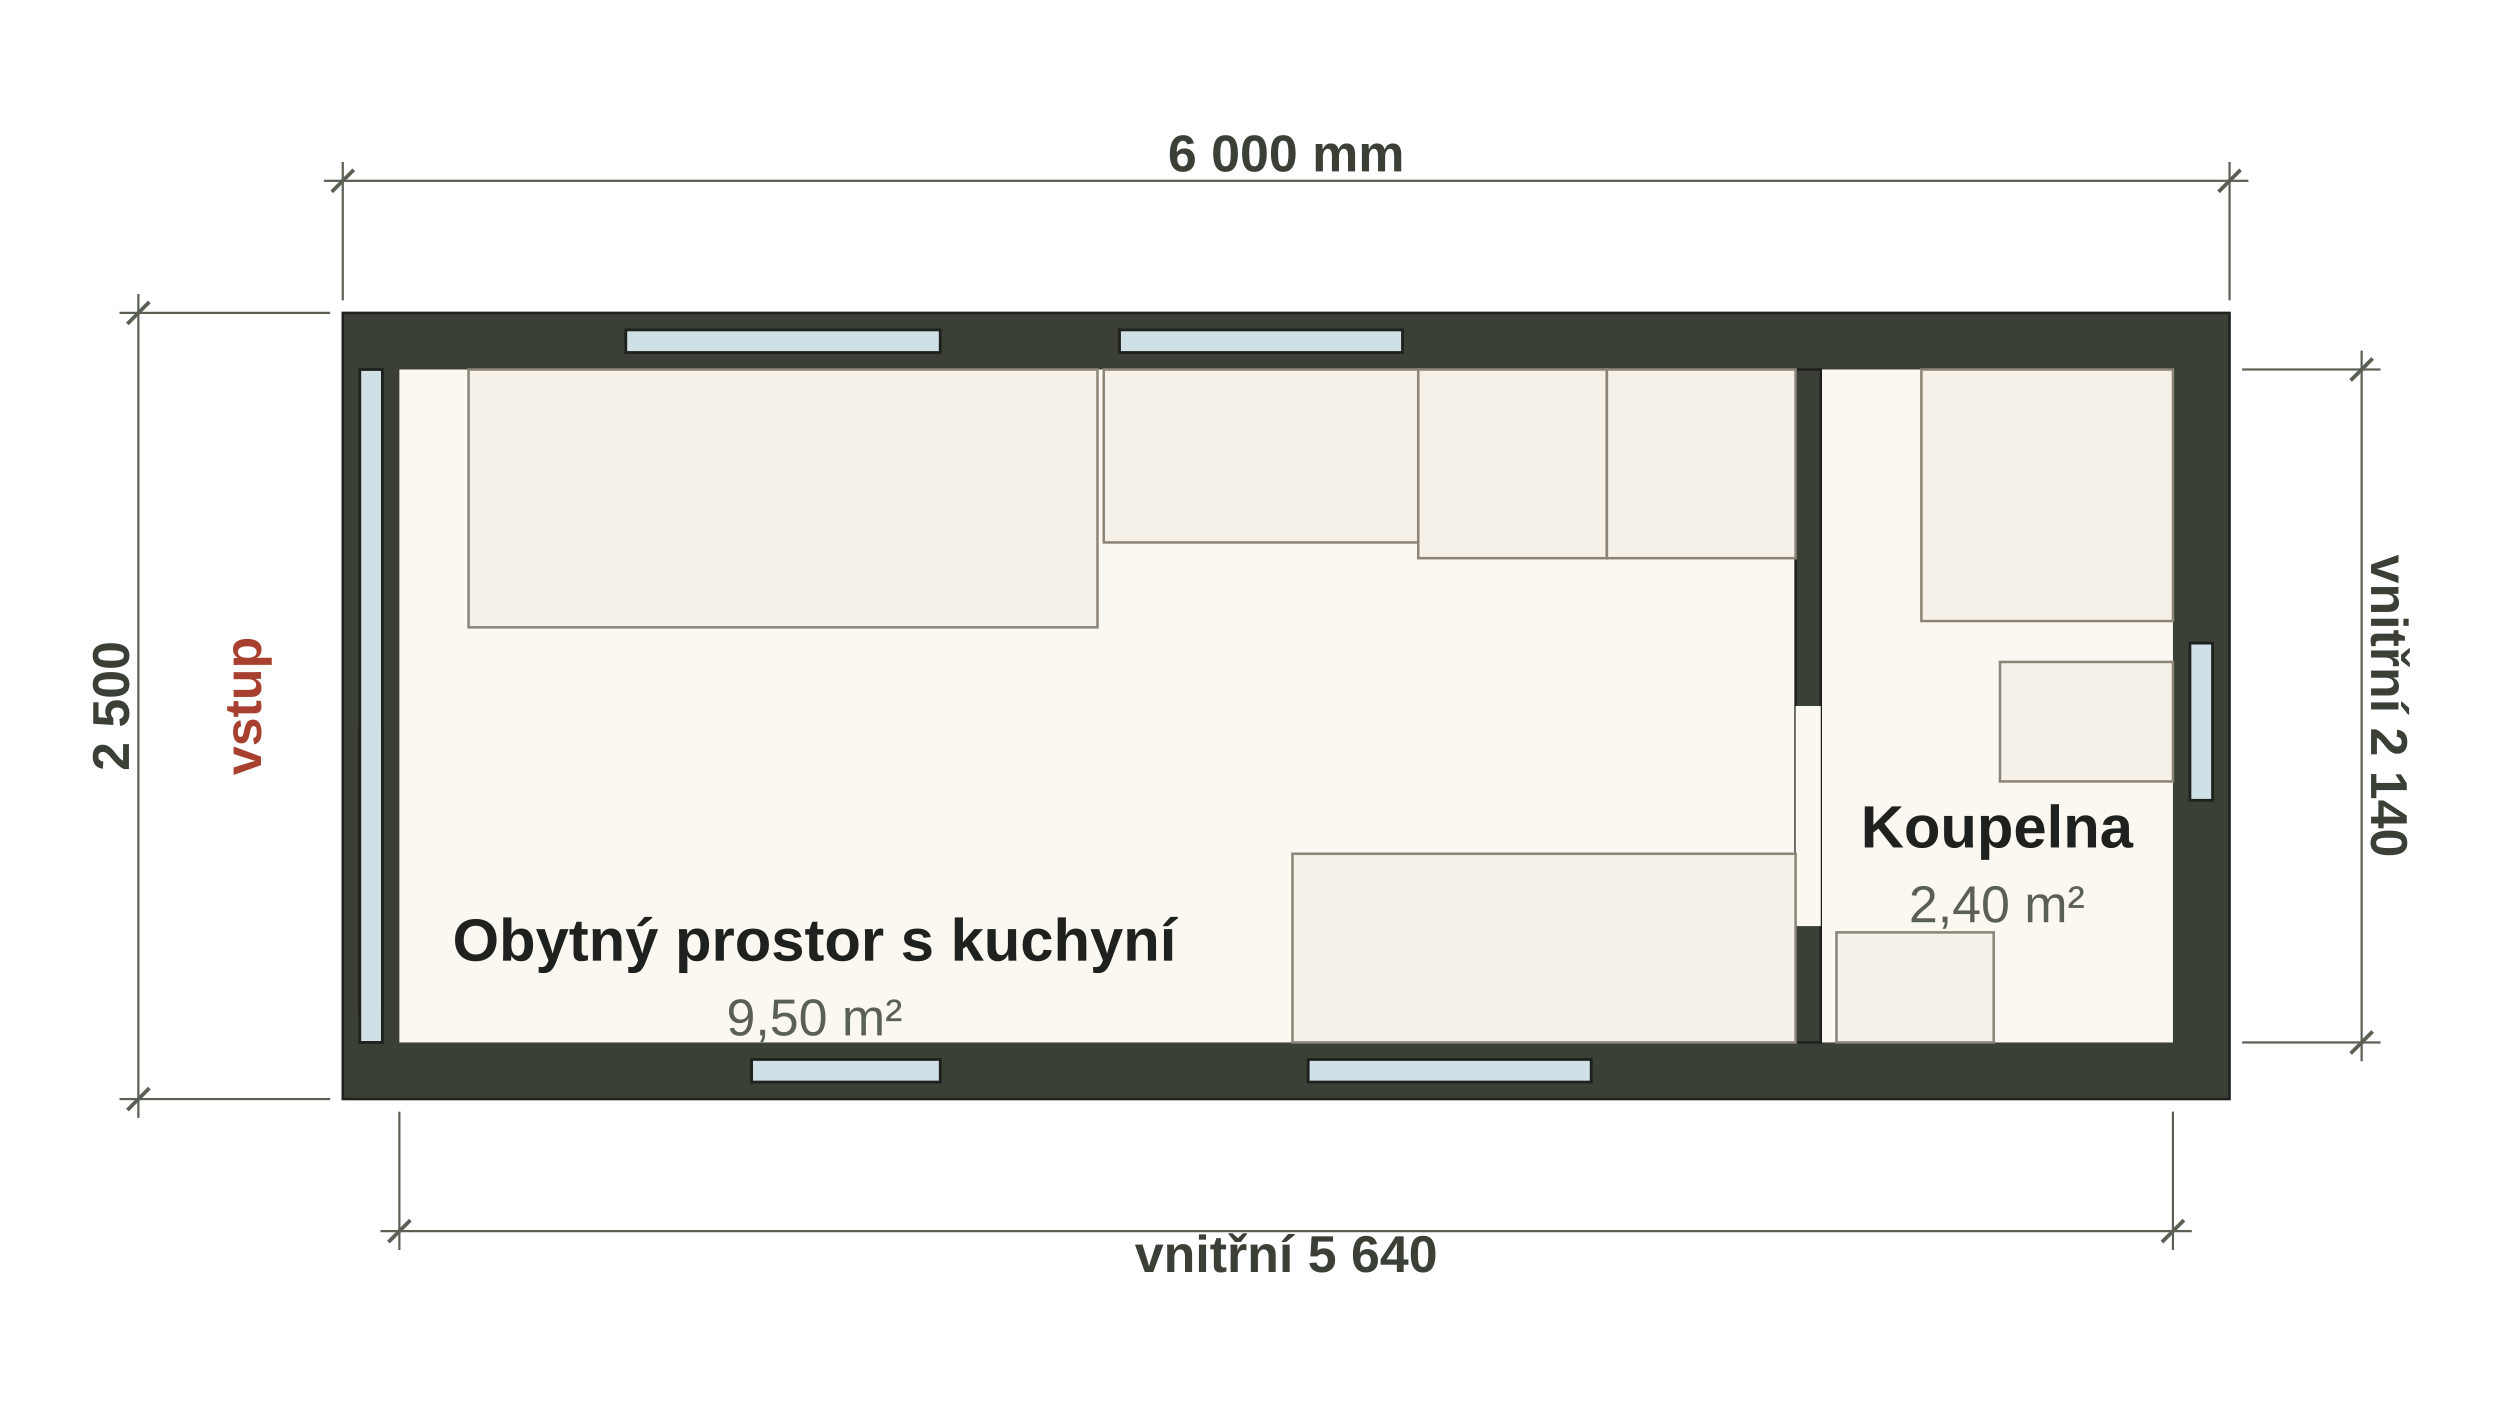
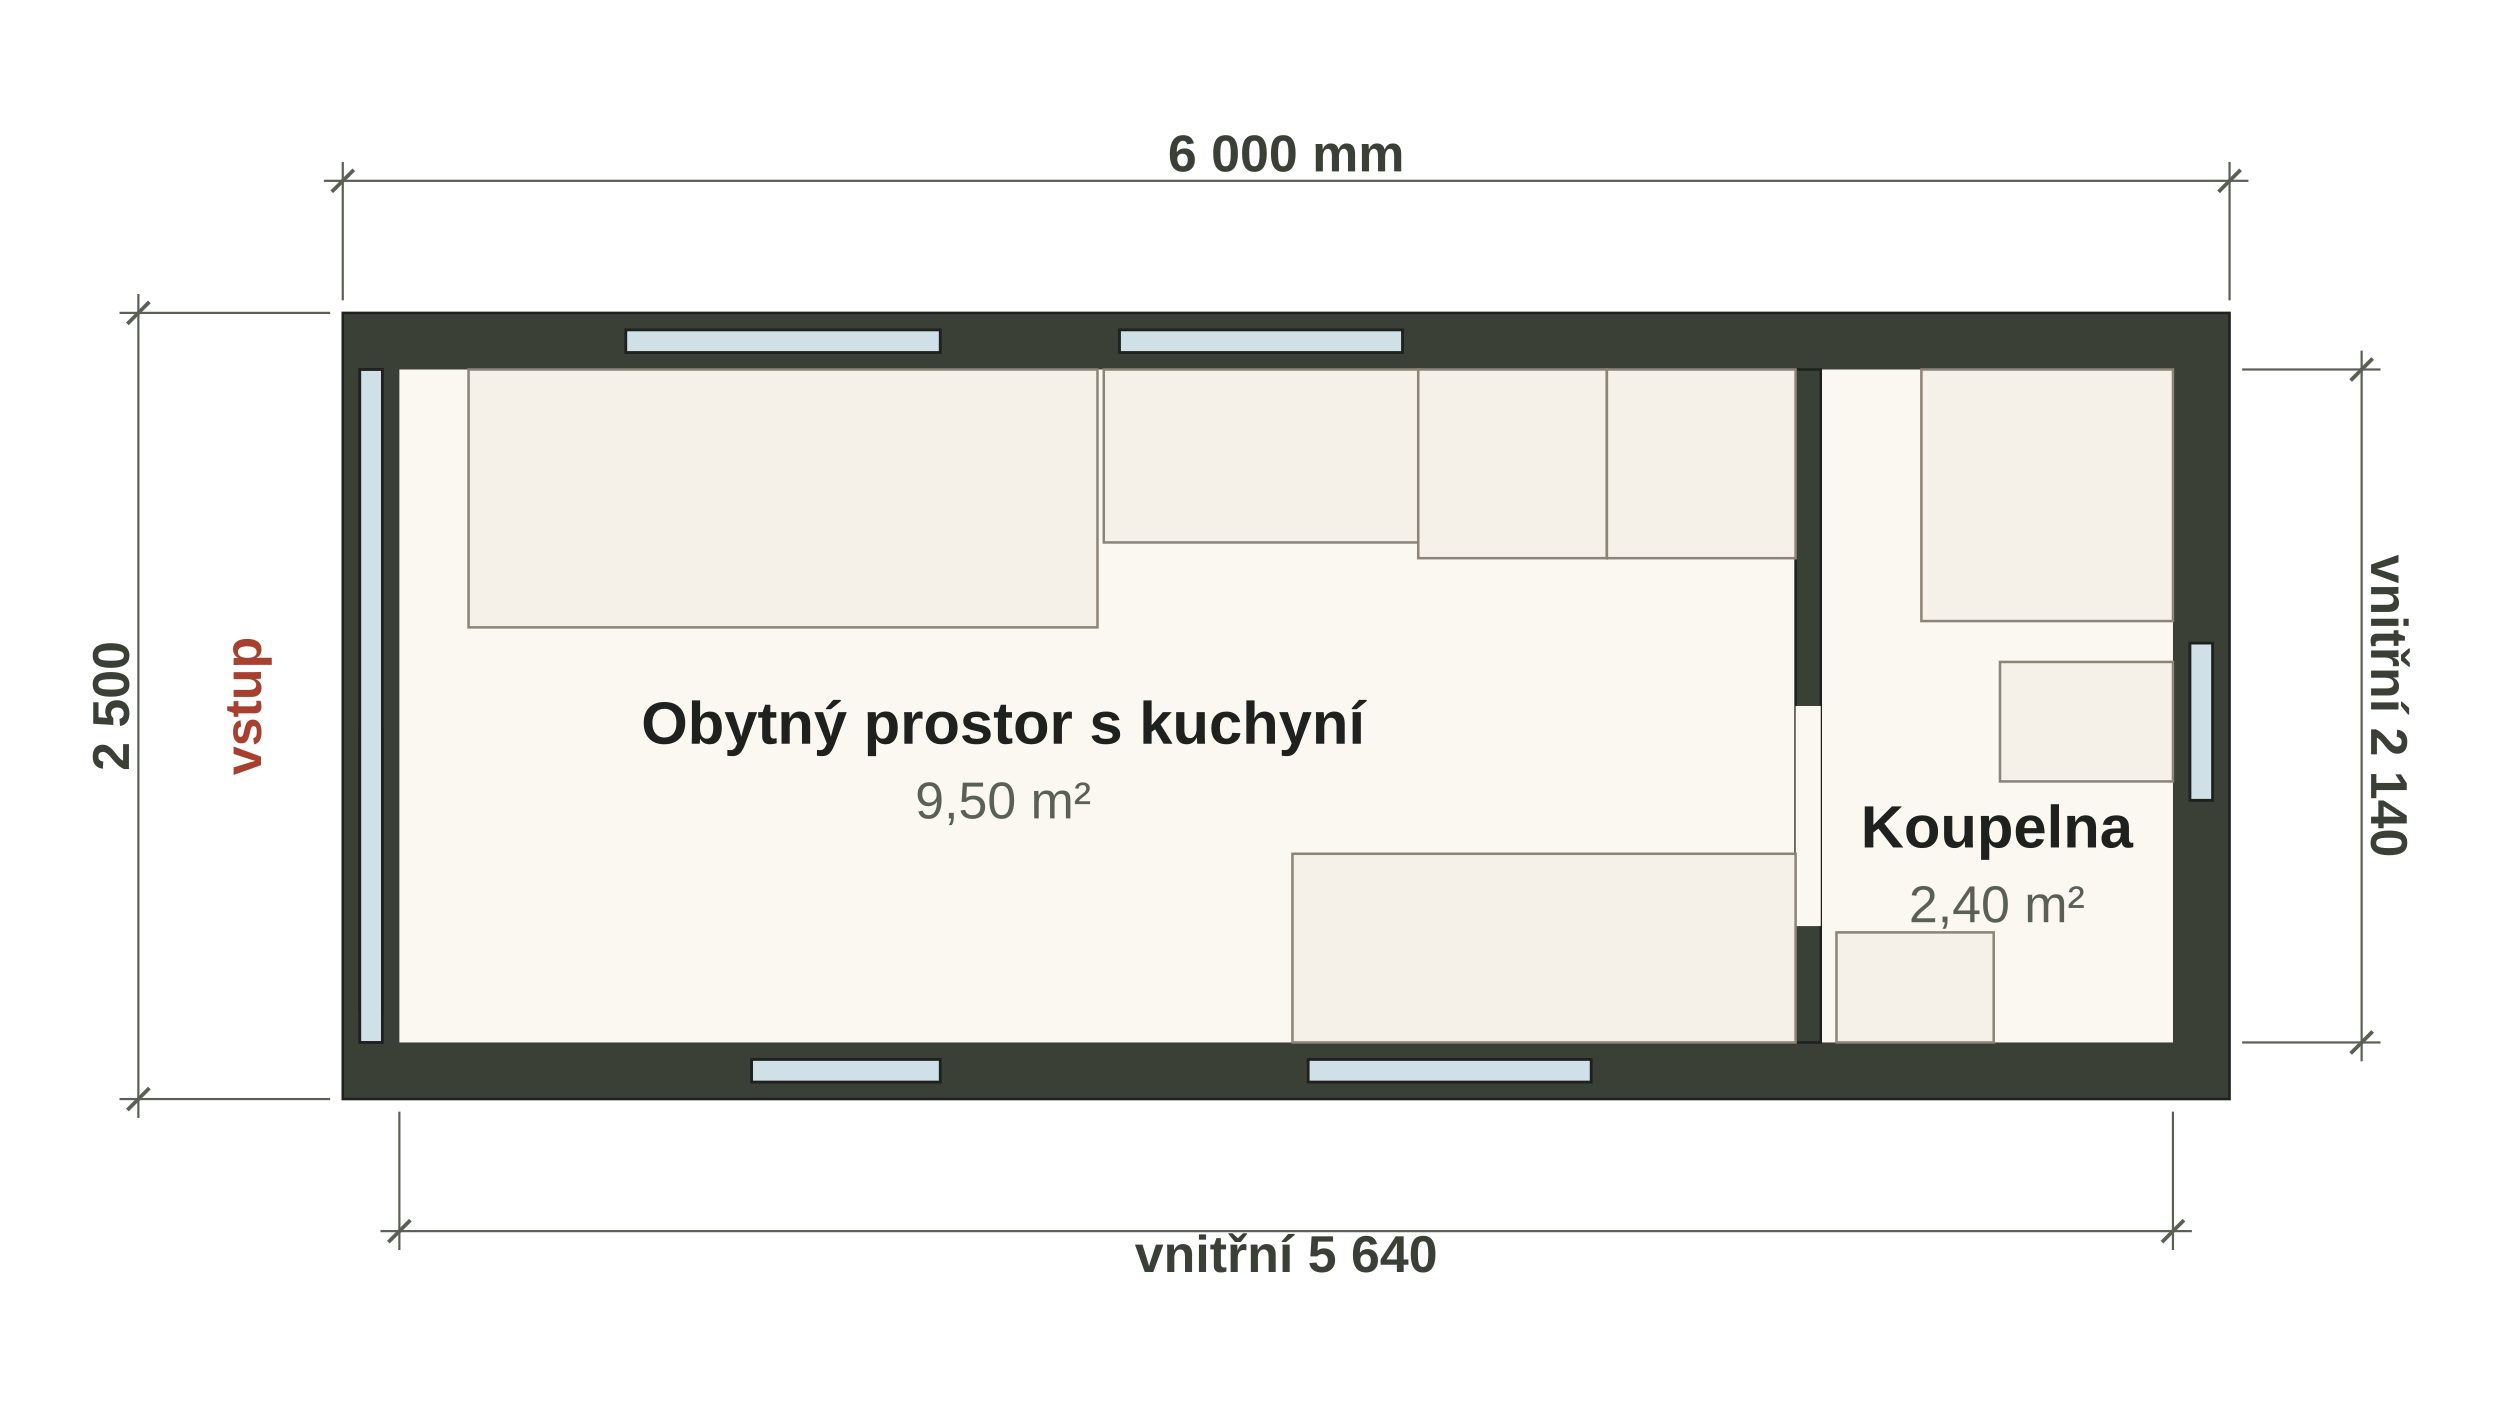
<svg xmlns="http://www.w3.org/2000/svg" viewBox="-1090 -995 7950 4474.5" class="dwg" style="background:#FBF8F2" role="img" aria-label="">
  <style>
.ln{fill:none;stroke:#1E211D;stroke-width:22;stroke-linejoin:round}.thin{fill:none;stroke:#1E211D;stroke-width:9}
.wall{fill:#3A4036;stroke:#1E211D;stroke-width:8}.body{fill:#E9DCC6;stroke:#1E211D;stroke-width:18}
.roof{fill:#3A4036;stroke:#1E211D;stroke-width:12}.steel{fill:#B9BDB4;stroke:#1E211D;stroke-width:10}
.wheel{fill:#2A2E28;stroke:#1E211D;stroke-width:8}.glass{fill:#CFE0E6;stroke:#1E211D;stroke-width:9}
.fur{fill:#F6F1E8;stroke:#8C8577;stroke-width:8}.room{fill:#FBF8F2}
.dim,.tick{fill:none;stroke:#5A6054;stroke-width:7}.tick{stroke-width:12}.grd{fill:none;stroke:#8C8577;stroke-width:12}
.hl{fill:none;stroke:#A8402F;stroke-width:10;stroke-dasharray:70 45}
text{font-family:Manrope,Arial,sans-serif;fill:#1E211D}.td{fill:#3A4036;font-weight:600}.tl{font-weight:700}
.tm{fill:#5A6054}.tr{fill:#A8402F;font-weight:700}
</style>
  <rect class="wall" x="0" y="0" width="6000" height="2500" />
  <rect class="room" x="180" y="180" width="5640" height="2140" />
  <rect class="wall" x="4620" y="180" width="80" height="2140" />
  <rect class="room" x="4620" y="1250" width="80" height="700" />
  <rect class="glass" x="900" y="54" width="1000" height="72" />
  <rect class="glass" x="2470" y="54" width="900" height="72" />
  <rect class="glass" x="1300" y="2374" width="600" height="72" />
  <rect class="glass" x="3070" y="2374" width="900" height="72" />
  <rect class="glass" x="5874" y="1050" width="72" height="500" />
  <rect class="glass" x="54" y="1320" width="72" height="900" />
  <rect class="glass" x="54" y="180" width="72" height="2140" />
  <rect class="fur" x="400" y="180" width="2000" height="820" />
  <rect class="fur" x="2420" y="180" width="1000" height="550" />
  <rect class="fur" x="3420" y="180" width="600" height="600" />
  <rect class="fur" x="4020" y="180" width="600" height="600" />
  <rect class="fur" x="3020" y="1720" width="1600" height="600" />
  <rect class="fur" x="5020" y="180" width="800" height="800" />
  <rect class="fur" x="5270" y="1110" width="550" height="380" />
  <rect class="fur" x="4750" y="1970" width="500" height="350" />
-   <text class="tl" x="1500" y="2060" font-size="190" text-anchor="middle">Obytný prostor s kuchyní</text>
-   <text class="tm" x="1500" y="2297.5" font-size="165" text-anchor="middle">9,50 m²</text>
+   <text class="tl" x="2100" y="1370" font-size="190" text-anchor="middle">Obytný prostor s kuchyní</text>
+   <text class="tm" x="2100" y="1607.5" font-size="165" text-anchor="middle">9,50 m²</text>
  <text class="tl" x="5260" y="1700" font-size="190" text-anchor="middle">Koupelna</text>
  <text class="tm" x="5260" y="1937.5" font-size="165" text-anchor="middle">2,40 m²</text>
  <text class="tr" x="-260" y="1250" font-size="165" text-anchor="middle" transform="rotate(-90 -260 1250)">vstup</text>
  <line class="dim" x1="0" y1="-40" x2="0" y2="-480" />
  <line class="dim" x1="6000" y1="-40" x2="6000" y2="-480" />
  <line class="dim" x1="-60" y1="-420" x2="6060" y2="-420" />
  <line class="tick" x1="-35" y1="-385" x2="35" y2="-455" />
  <line class="tick" x1="5965" y1="-385" x2="6035" y2="-455" />
  <text class="td" x="3000" y="-450" font-size="165" text-anchor="middle">6 000 mm</text>
  <line class="dim" x1="-40" y1="0" x2="-710" y2="0" />
  <line class="dim" x1="-40" y1="2500" x2="-710" y2="2500" />
  <line class="dim" x1="-650" y1="-60" x2="-650" y2="2560" />
  <line class="tick" x1="-685" y1="35" x2="-615" y2="-35" />
  <line class="tick" x1="-685" y1="2535" x2="-615" y2="2465" />
  <text class="td" x="-680" y="1250" font-size="165" text-anchor="middle" transform="rotate(-90 -680 1250)">2 500</text>
  <line class="dim" x1="180" y1="2540" x2="180" y2="2980" />
  <line class="dim" x1="5820" y1="2540" x2="5820" y2="2980" />
  <line class="dim" x1="120" y1="2920" x2="5880" y2="2920" />
  <line class="tick" x1="145" y1="2955" x2="215" y2="2885" />
  <line class="tick" x1="5785" y1="2955" x2="5855" y2="2885" />
  <text class="td" x="3000" y="3050" font-size="165" text-anchor="middle">vnitřní 5 640</text>
  <line class="dim" x1="6040" y1="180" x2="6480" y2="180" />
  <line class="dim" x1="6040" y1="2320" x2="6480" y2="2320" />
  <line class="dim" x1="6420" y1="120" x2="6420" y2="2380" />
  <line class="tick" x1="6385" y1="215" x2="6455" y2="145" />
  <line class="tick" x1="6385" y1="2355" x2="6455" y2="2285" />
  <text class="td" x="6450" y="1250" font-size="165" text-anchor="middle" transform="rotate(90 6450 1250)">vnitřní 2 140</text>
</svg>
